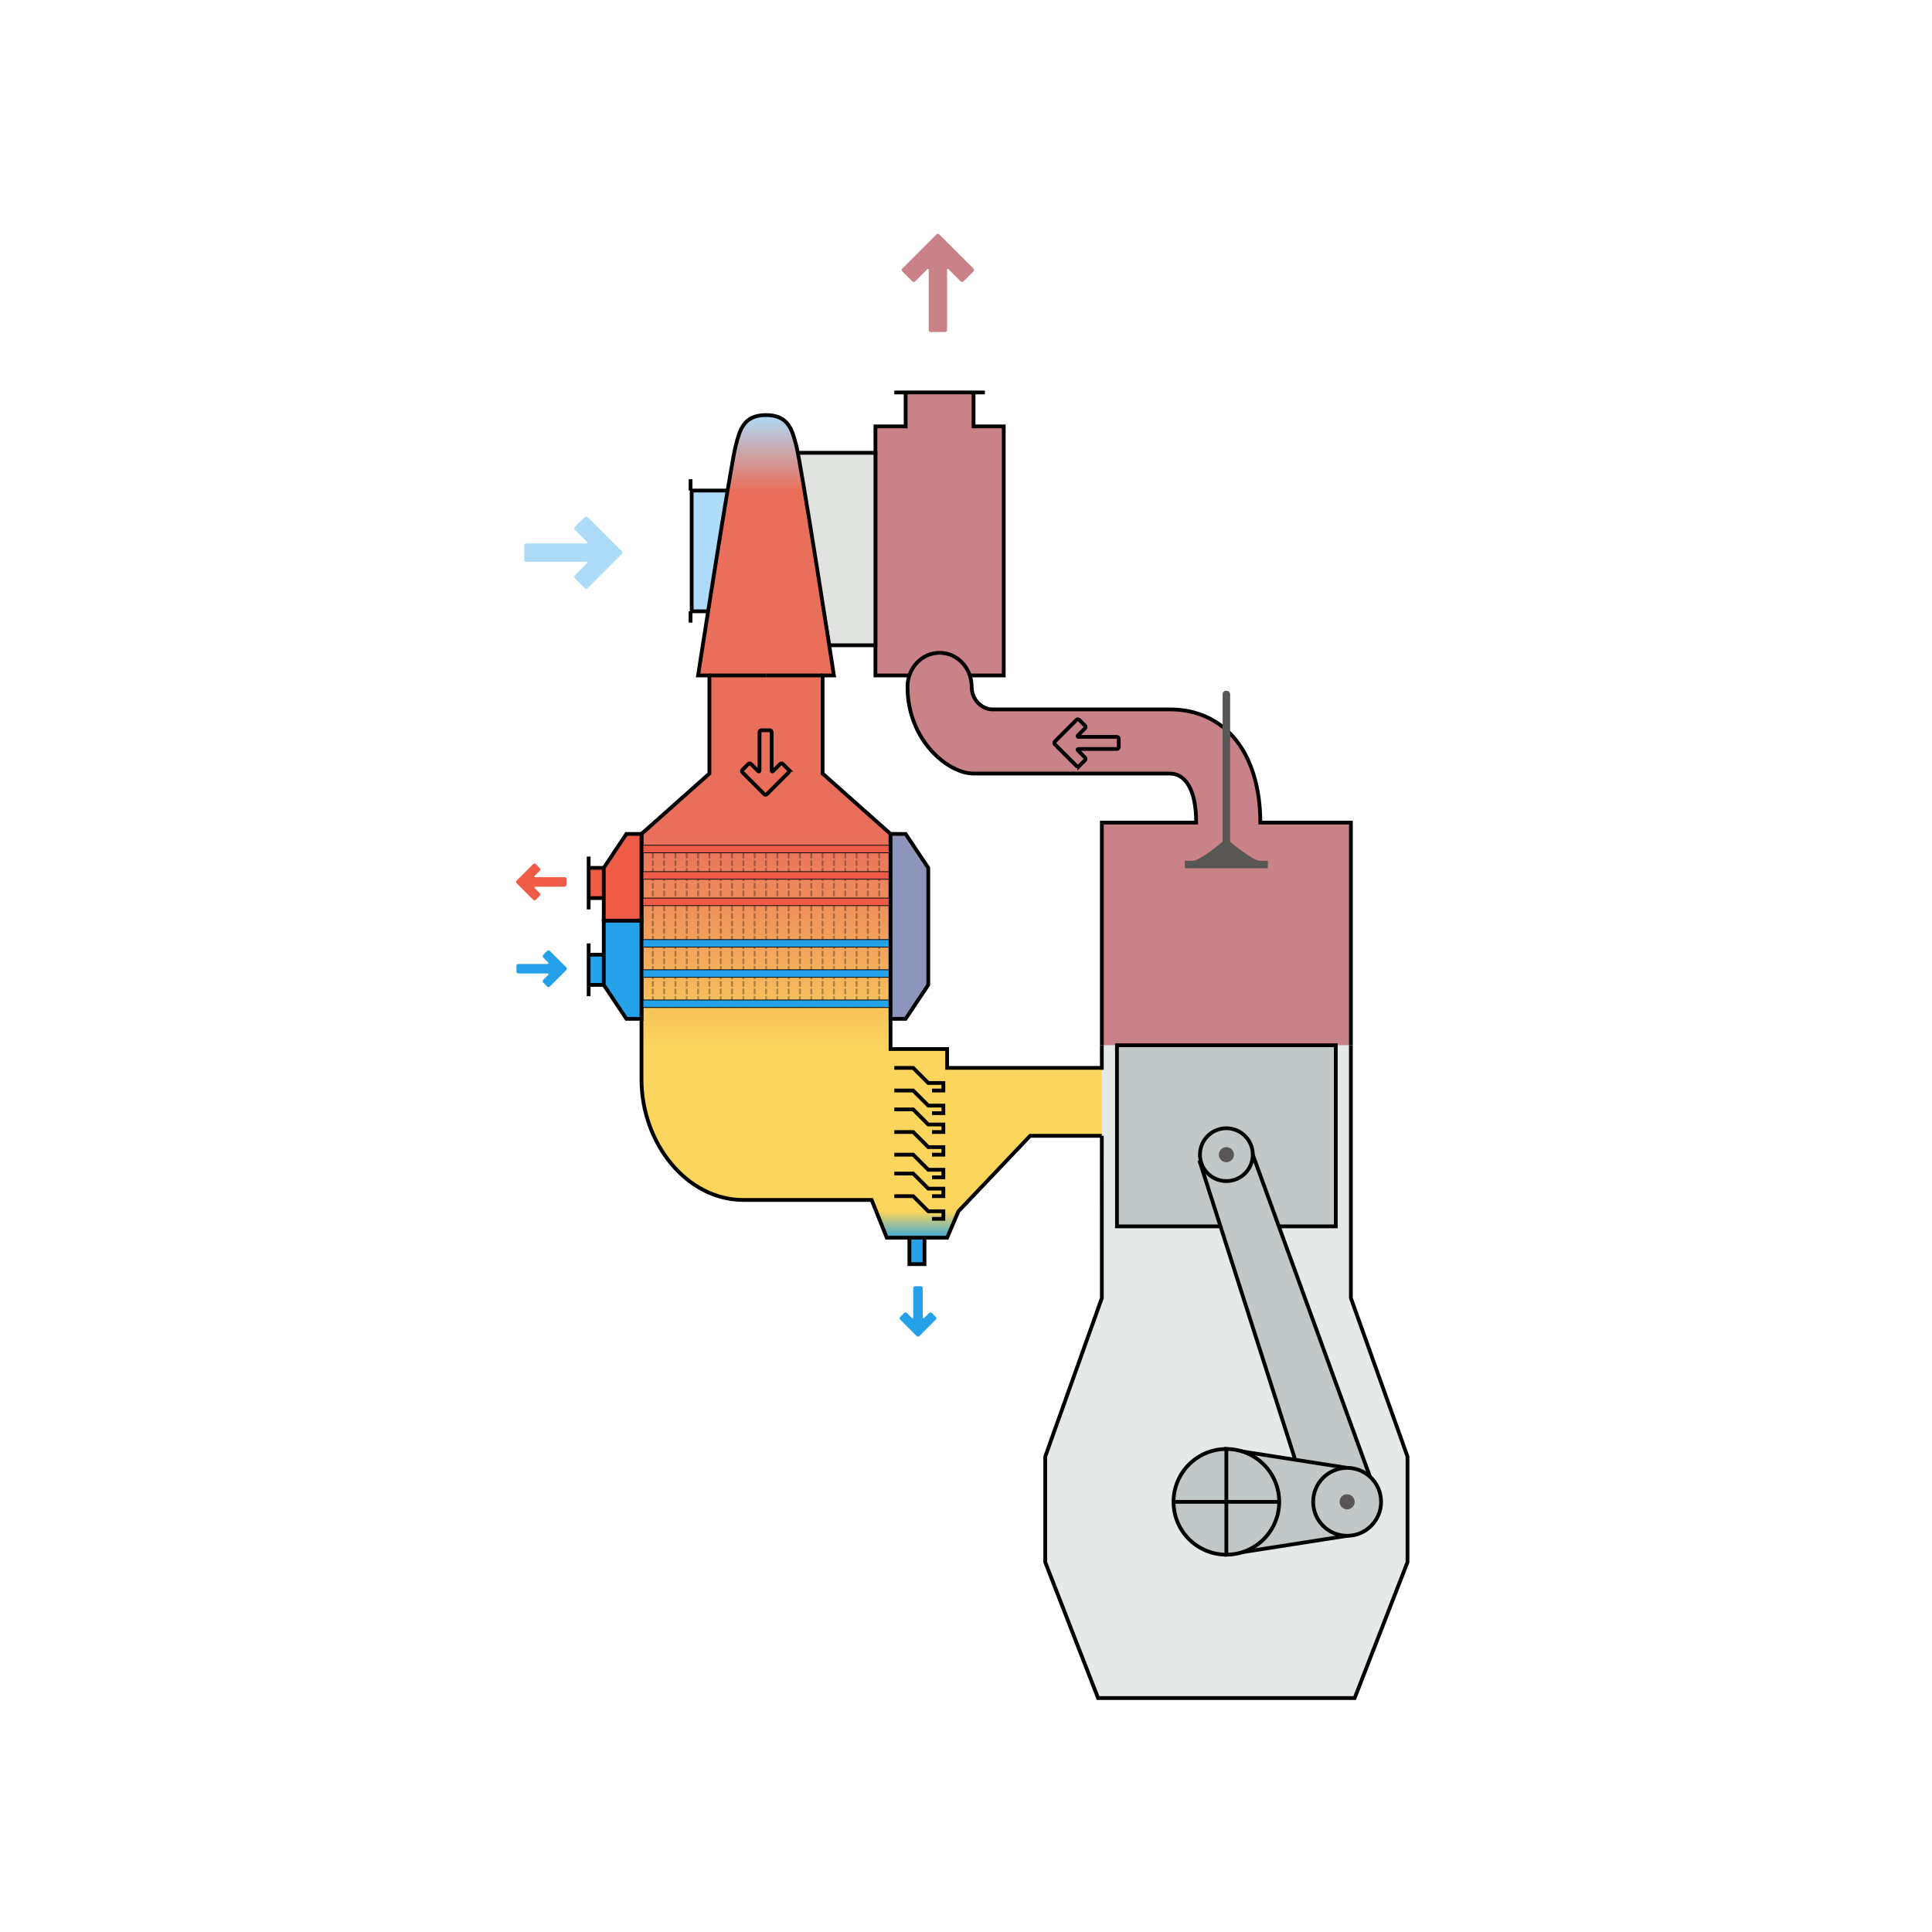
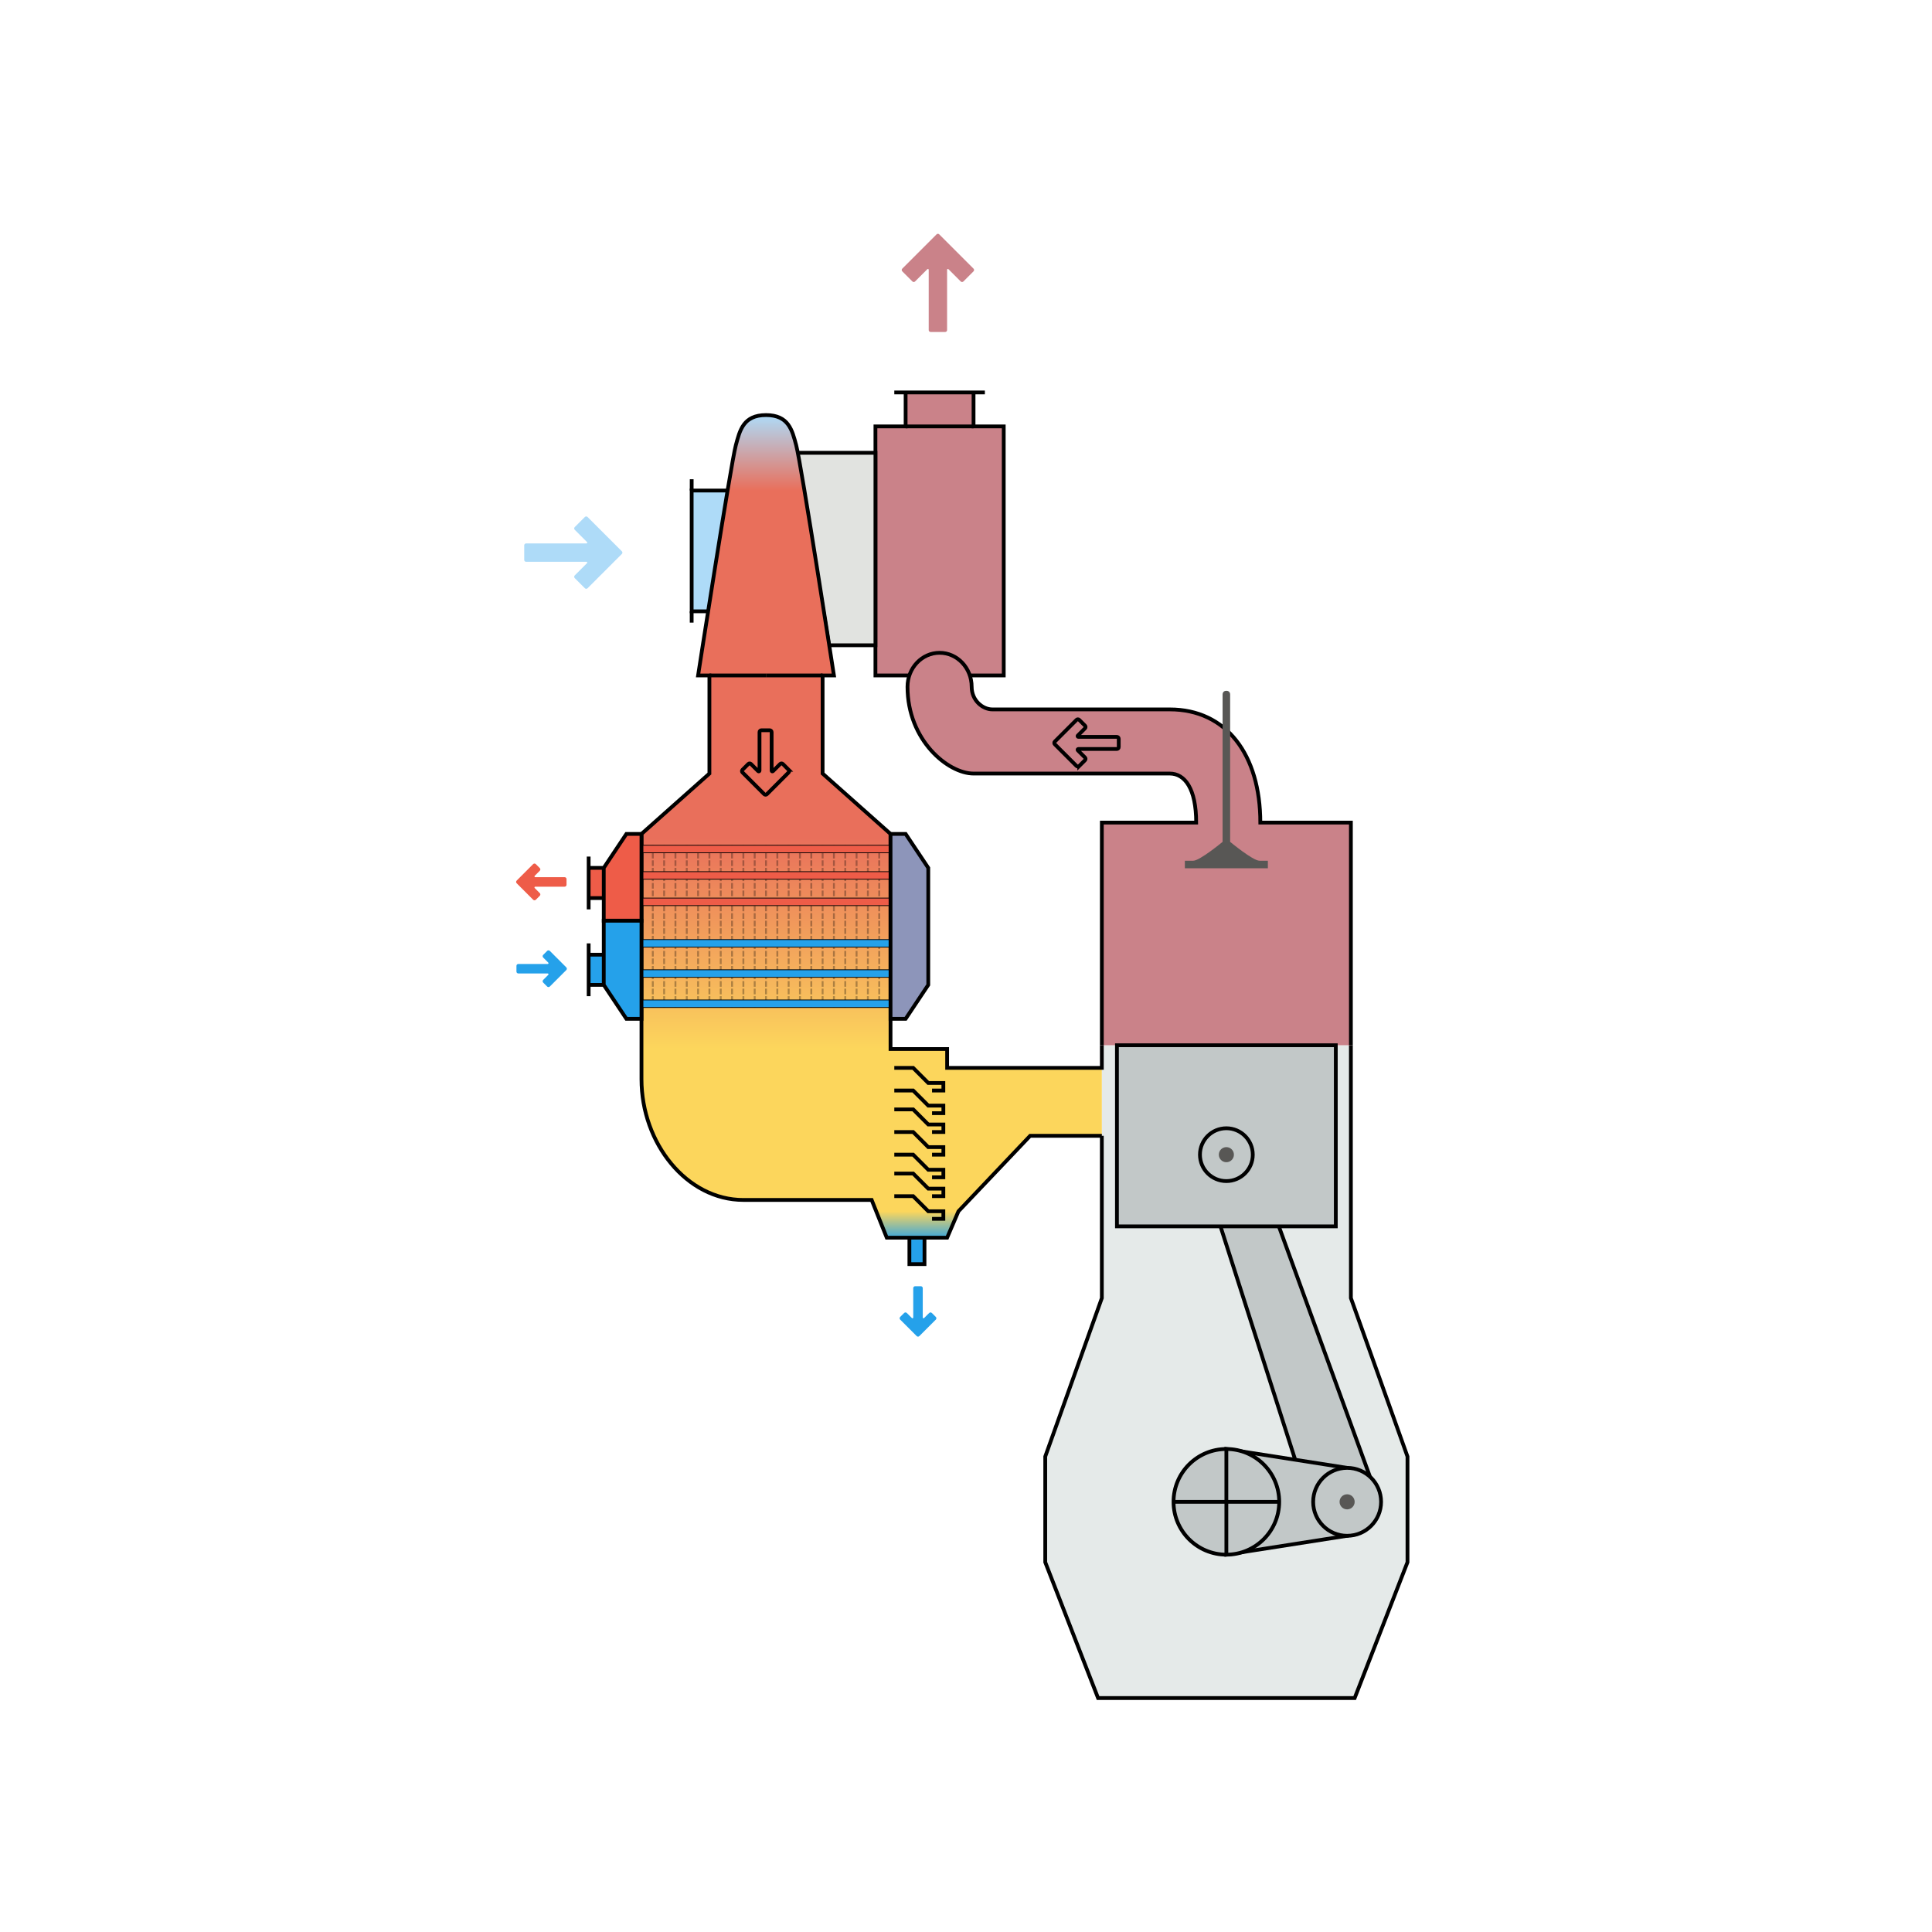
<svg xmlns="http://www.w3.org/2000/svg" viewBox="0 0 512 512">
  <defs>
    <linearGradient id="gradient" x1="200" x2="200" y1="335" y2="110" gradientUnits="userSpaceOnUse">
      <stop stop-color="#25a1ea" offset="0" />
      <stop stop-color="#25a1ea" offset=".027" />
      <stop stop-color="#fcd65c" offset=".062" />
      <stop stop-color="#fcd65c" offset=".253" />
      <stop stop-color="#e96f5b" offset=".502" />
      <stop stop-color="#e96f5b" offset=".911" />
      <stop stop-color="#aedbf8" offset="1" />
    </linearGradient>
  </defs>
  <path fill="#e5eae9" d="m358 277v67h-66v-67" />
-   <path fill="none" stroke="#000" d="m240 113h18" />
  <g stroke="#000">
    <path fill="#e5eae9" d="m358 277v67l15 42v28l-14 36h-68l-14-36v-28l15-42-0.006-43" />
    <path fill="#ca8289" d="m258 104h3m-21 0h-3m20 75h9v-66h-8v-9h-18v9h-8v66h9" />
    <path fill="#ca8289" d="m292 277v-59h25c0-9-3-13-7-13h-52c-6.74 0-17.5-8.79-17.5-23 0-4.97 3.81-9 8.5-9s8.5 4.03 8.5 9c0 3.62 2.9 6 5.5 6h47c15 0 24 12 24 30h24v59" />
-     <path fill="#c2c8c8" d="m296 277v48h58v-48z" />
    <path fill="#e1e3e0" d="m232 171h-12.3l-8.4-51h20.7z" />
    <path fill="#aedbf8" d="m188 162h-4.7v-32h9.9z" />
    <path fill="url(#gradient)" d="m241 328h4m47-27h-19l-19 20-3 7h-6v7h-4v-7h-6l-4-10h-34c-15 0-27-15-27-32v-65l18-16v-26h-3s8.66-56 10-61c1.07-4 2-8 8-8s6.93 4 8 8c1.34 5 10 61 10 61h-3v26l18 16v57h15v5h41l-0.006-6" />
  </g>
  <g fill="#c2c8c8" stroke="#000">
-     <path stroke-width="1px" d="m318 308 13-4.74 33.3 91.5-16.6 6.02z" />
-     <path stroke-width="1px" d="m325 412 32-5v-18l-32-5z" />
+     <path d="m318 308 13-4.74 33.3 91.5-16.6 6.02z" />
+     <path d="m325 412 32-5v-18l-32-5z" />
+     <path d="m296 277v48h58v-48z" />
    <circle r="14" cx="325" cy="398" />
    <circle r="9" cx="357" cy="398" />
    <circle r="7" cx="325" cy="306" />
  </g>
  <path fill="#25a1ea" d="m145 252-1.05 1.05a0.5 0.5 90 0 0 0 0.707l1.35 1.35a0.207 0.207 112 0 1-0.146 0.354h-7.79a0.5 0.5 135 0 0-0.5 0.5v1.52a0.5 0.5 45 0 0 0.5 0.5h7.79a0.207 0.207 67.5 0 1 0.146 0.354l-1.35 1.35a0.5 0.5 90 0 0 0 0.707l1.05 1.05a0.5 0.5 5.31e-5 0 0 0.707 0l4.37-4.37a0.5 0.5 90 0 0 0-0.707l-4.37-4.37a0.5 0.5 180 0 0-0.707 0z" />
  <path fill="#25a1ea" d="m248 349-1.05-1.05a0.5 0.5 180 0 0-0.707 0l-1.35 1.35a0.207 0.207 22.5 0 1-0.354-0.146v-7.79a0.5 0.5 45 0 0-0.5-0.5h-1.52a0.5 0.5 135 0 0-0.5 0.5v7.79a0.207 0.207 158 0 1-0.354 0.146l-1.35-1.35a0.5 0.5 8.14e-5 0 0-0.707 0l-1.05 1.05a0.5 0.5 90 0 0 0 0.707l4.37 4.37a0.5 0.5 0 0 0 0.707 0l4.37-4.37a0.5 0.5 90 0 0 0-0.707z" />
  <path fill="#ee5c48" d="m142 229 1.05 1.05a0.5 0.5 90 0 1 0 0.707l-1.35 1.35a0.207 0.207 67.5 0 0 0.146 0.354h7.79a0.5 0.5 45 0 1 0.5 0.5v1.52a0.5 0.5 135 0 1-0.5 0.5h-7.79a0.207 0.207 112 0 0-0.146 0.354l1.35 1.35a0.5 0.5 90 0 1 0 0.707l-1.05 1.05a0.5 0.5 180 0 1-0.707 0l-4.37-4.37a0.5 0.5 90 0 1 0-0.707l4.37-4.37a0.5 0.5 5.31e-5 0 1 0.707 0z" />
  <path fill="#aedbf8" d="m155 137-2.69 2.69a0.5 0.5 90 0 0 0 0.707l3.26 3.26a0.207 0.207 112 0 1-0.146 0.354h-16a0.5 0.5 135 0 0-0.5 0.5v3.87a0.5 0.5 45 0 0 0.5 0.5h16a0.207 0.207 67.5 0 1 0.146 0.354l-3.26 3.26a0.5 0.5 90 0 0 0 0.707l2.69 2.69a0.5 0.5 5.5e-5 0 0 0.707 0l9.09-9.09a0.5 0.5 90 0 0 0-0.707l-9.09-9.09a0.5 0.5 180 0 0-0.707 0z" />
  <path fill="#ca8289" d="m258 71.9-2.69 2.69a0.5 0.5 4.21e-5 0 1-0.707 0l-3.26-3.26a0.207 0.207 158 0 0-0.354 0.146v16a0.5 0.5 135 0 1-0.5 0.5h-3.87a0.5 0.5 45 0 1-0.5-0.5v-16a0.207 0.207 22.5 0 0-0.354-0.146l-3.26 3.26a0.5 0.5 180 0 1-0.707 2e-6l-2.69-2.69a0.5 0.5 90 0 1 0-0.707l9.09-9.09a0.5 0.5 0 0 1 0.707 0l9.09 9.09a0.5 0.5 90 0 1 0 0.707z" />
  <path fill="none" stroke="#000" d="m286 203 1.54-1.54a0.5 0.5 90 0 0 0-0.707l-1.91-1.91a0.207 0.207 112 0 1 0.146-0.354h10.2a0.5 0.5 135 0 0 0.5-0.5v-2.21a0.5 0.5 45 0 0-0.5-0.5h-10.2a0.207 0.207 67.5 0 1-0.146-0.354l1.91-1.91a0.5 0.5 90 0 0 0-0.707l-1.54-1.54a0.5 0.5 8.34e-5 0 0-0.707 0l-5.76 5.76a0.5 0.5 90 0 0 0 0.707l5.76 5.76a0.5 0.5 180 0 0 0.707 0z" />
  <path fill="none" stroke="#000" d="m209 204-1.54-1.54a0.5 0.5 180 0 0-0.707 0l-1.91 1.91a0.207 0.207 22.5 0 1-0.354-0.146v-10.2a0.5 0.5 45 0 0-0.5-0.5h-2.21a0.5 0.5 135 0 0-0.5 0.5v10.2a0.207 0.207 158 0 1-0.354 0.146l-1.91-1.91a0.5 0.5 1.28e-4 0 0-0.707 0l-1.54 1.54a0.5 0.5 90 0 0 0 0.707l5.76 5.76a0.5 0.5 180 0 0 0.707 0l5.76-5.76a0.5 0.5 90 0 0 0-0.707z" />
  <g fill="none" stroke="#000">
    <path d="m237 283h5l4 4h4v2h-3" />
    <path d="m237 289h5l4 4h4v2h-3" />
    <path d="m237 294h5l4 4h4v2h-3" />
    <path d="m237 300h5l4 4h4v2h-3" />
    <path d="m237 306h5l4 4h4v2h-3" />
    <path d="m237 311h5l4 4h4v2h-3" />
    <path d="m237 317h5l4 4h4v2h-3" />
    <path d="m188 179h15" />
-     <path d="m183 130 6e-3 -3" />
-     <path d="m183 162v3" />
+     <path d="m183.3 130 6e-3 -3" />
+     <path d="m183.3 162v3" />
    <path d="m203 179h15" />
  </g>
  <g fill="none" stroke="#000">
    <path d="m325 384v28" />
    <path d="m311 398h28" />
  </g>
  <g fill="none" stroke="#000" stroke-width="0.5" stroke-dasharray="1.5, 0.5" opacity="0.3">
    <path d="m173 224v43" />
    <path d="m176 224v43" />
    <path d="m179 224v43" />
    <path d="m182 224v43" />
    <path d="m185 224v43" />
    <path d="m188 224v43" />
    <path d="m191 224v43" />
    <path d="m194 224v43" />
    <path d="m197 224v43" />
    <path d="m200 224v43" />
    <path d="m203 224v43" />
    <path d="m206 224v43" />
    <path d="m209 224v43" />
    <path d="m212 224v43" />
    <path d="m215 224v43" />
    <path d="m218 224v43" />
    <path d="m221 224v43" />
    <path d="m224 224v43" />
    <path d="m227 224v43" />
    <path d="m230 224v43" />
    <path d="m233 224v43" />
  </g>
  <circle fill="#585755" r="2" cx="325" cy="306" />
  <circle fill="#585755" r="2" cx="357" cy="398" />
  <path fill="#585755" d="m326 184v39.1s6.03 5 7.77 5h2.23v2h-22v-2h2.23c1.73 0 7.77-5 7.77-5v-39.1s-1e-5 -0.939 1-0.939 1 0.939 1 0.939z" />
+   <path fill="none" stroke="#000" d="m240 113h18" />
  <g fill="#25a1ea" stroke="#000" stroke-width=".2">
    <path d="m170 257h66v2h-66z" />
    <path d="m170 265h66v2h-66z" />
    <path d="m170 249h66v2h-66z" />
  </g>
  <g fill="#ee5c48" stroke="#000" stroke-width=".2">
    <path d="m170 238h66v2h-66z" />
    <path d="m170 231h66v2h-66z" />
    <path d="m170 224h66v2h-66z" />
  </g>
  <g stroke="#000">
    <path fill="#8d95ba" d="m236 270h4l6-9v-31l-6-9h-4z" />
    <path fill="#ee5c48" d="m170 221h-4l-6 9v14h10zm-14 17v3m0-11v-3m4 11h-4v-8h4" />
    <path fill="#25a1ea" d="m170 244h-10v17l6 9h4zm-14 17v3m0-11v-3m4 11h-4v-8h4" />
  </g>
</svg>
